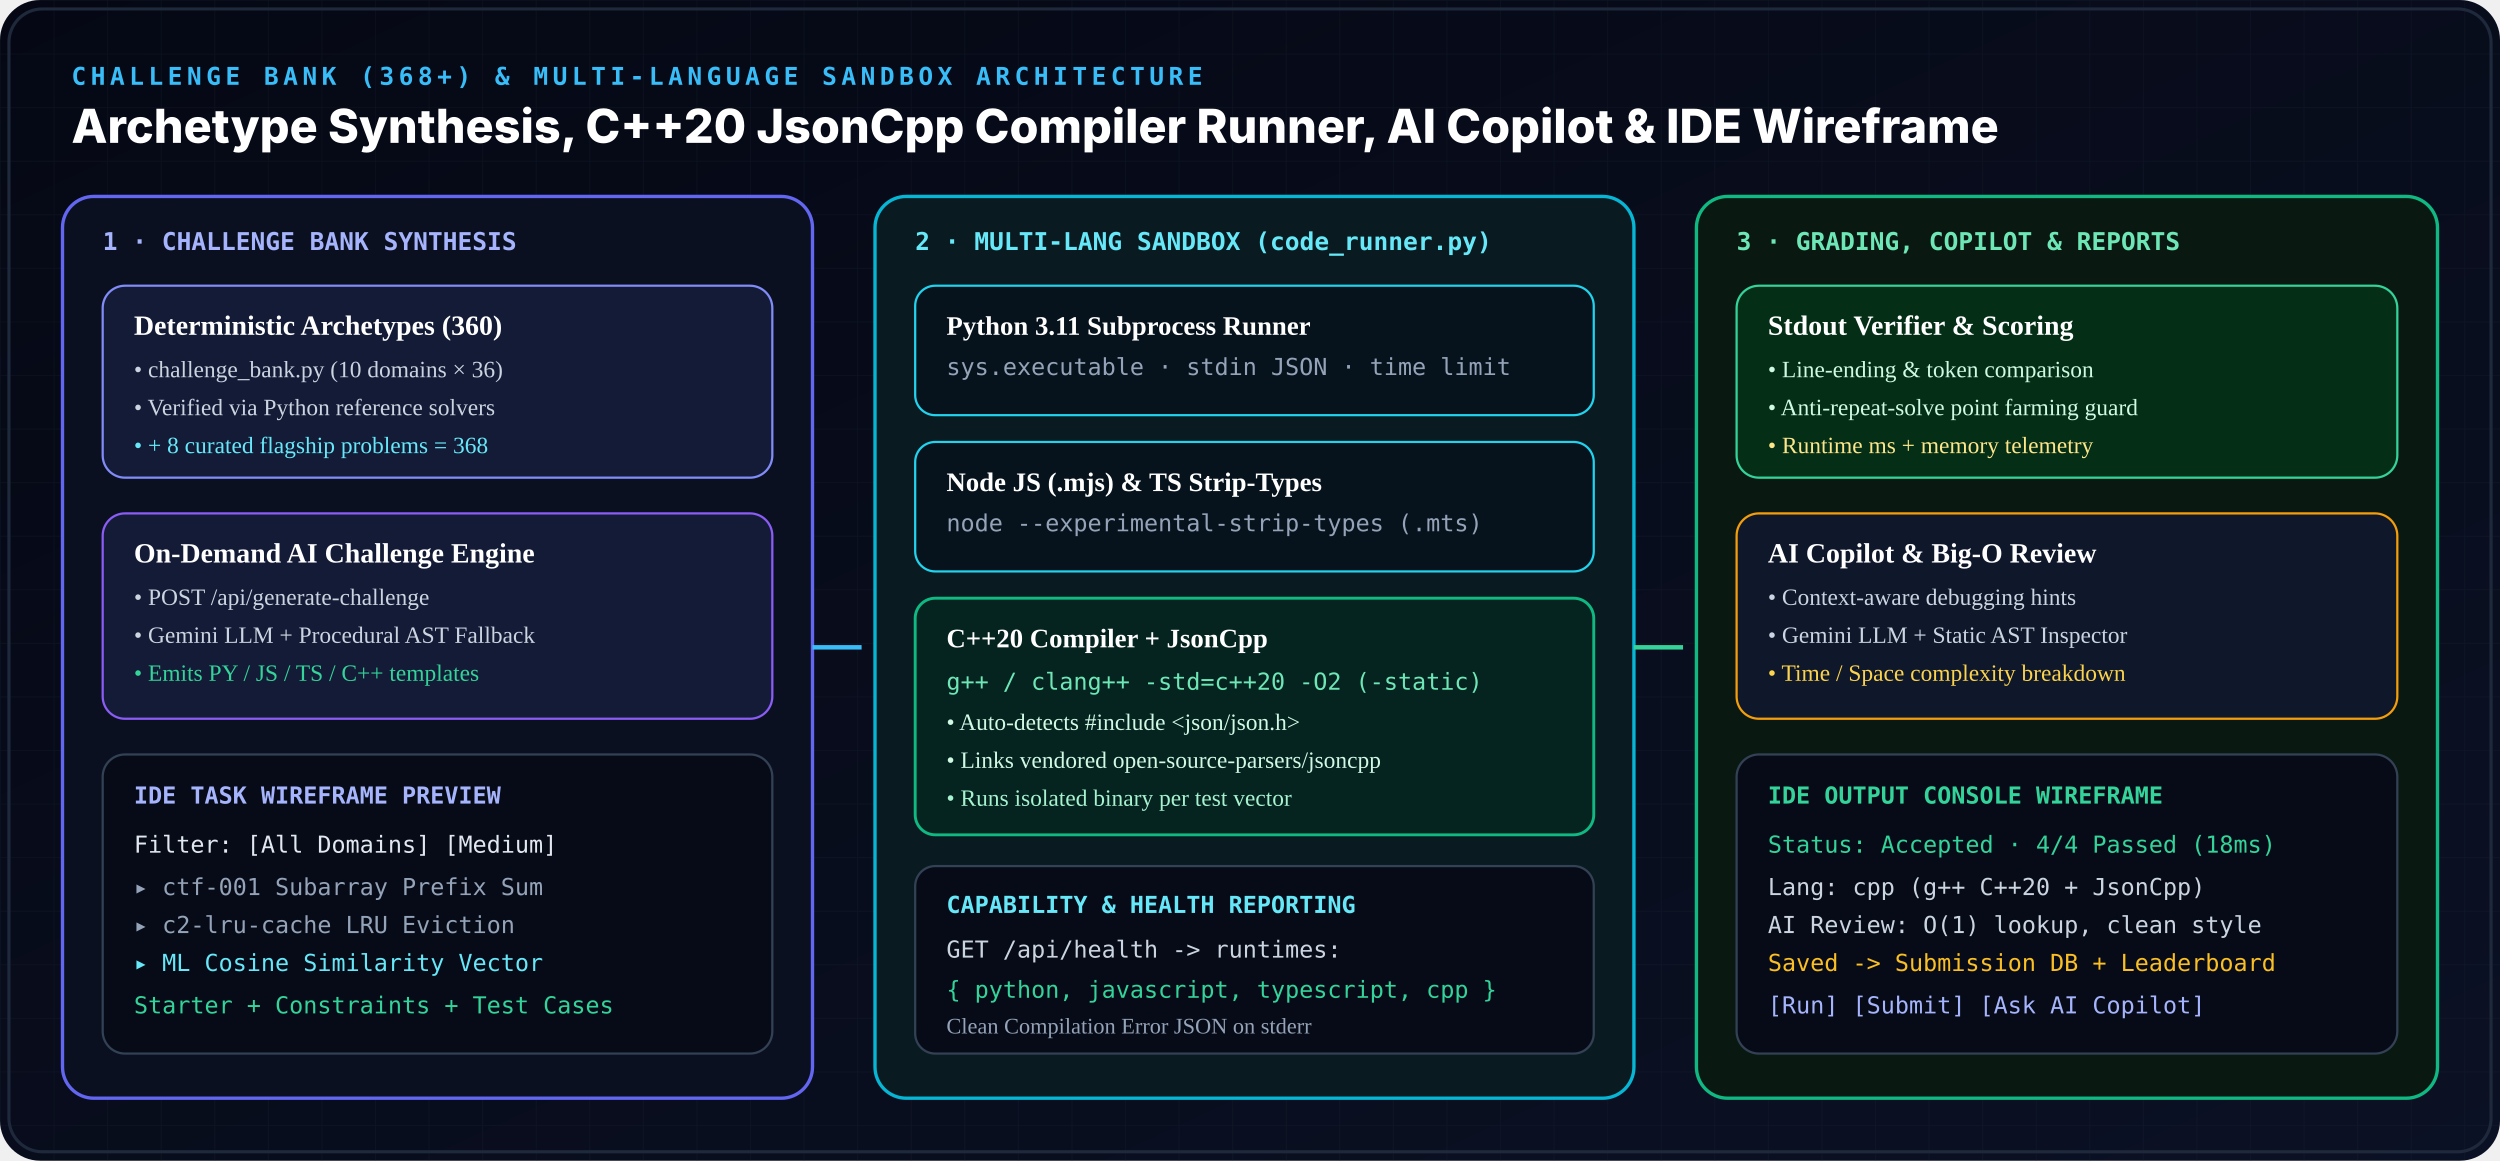
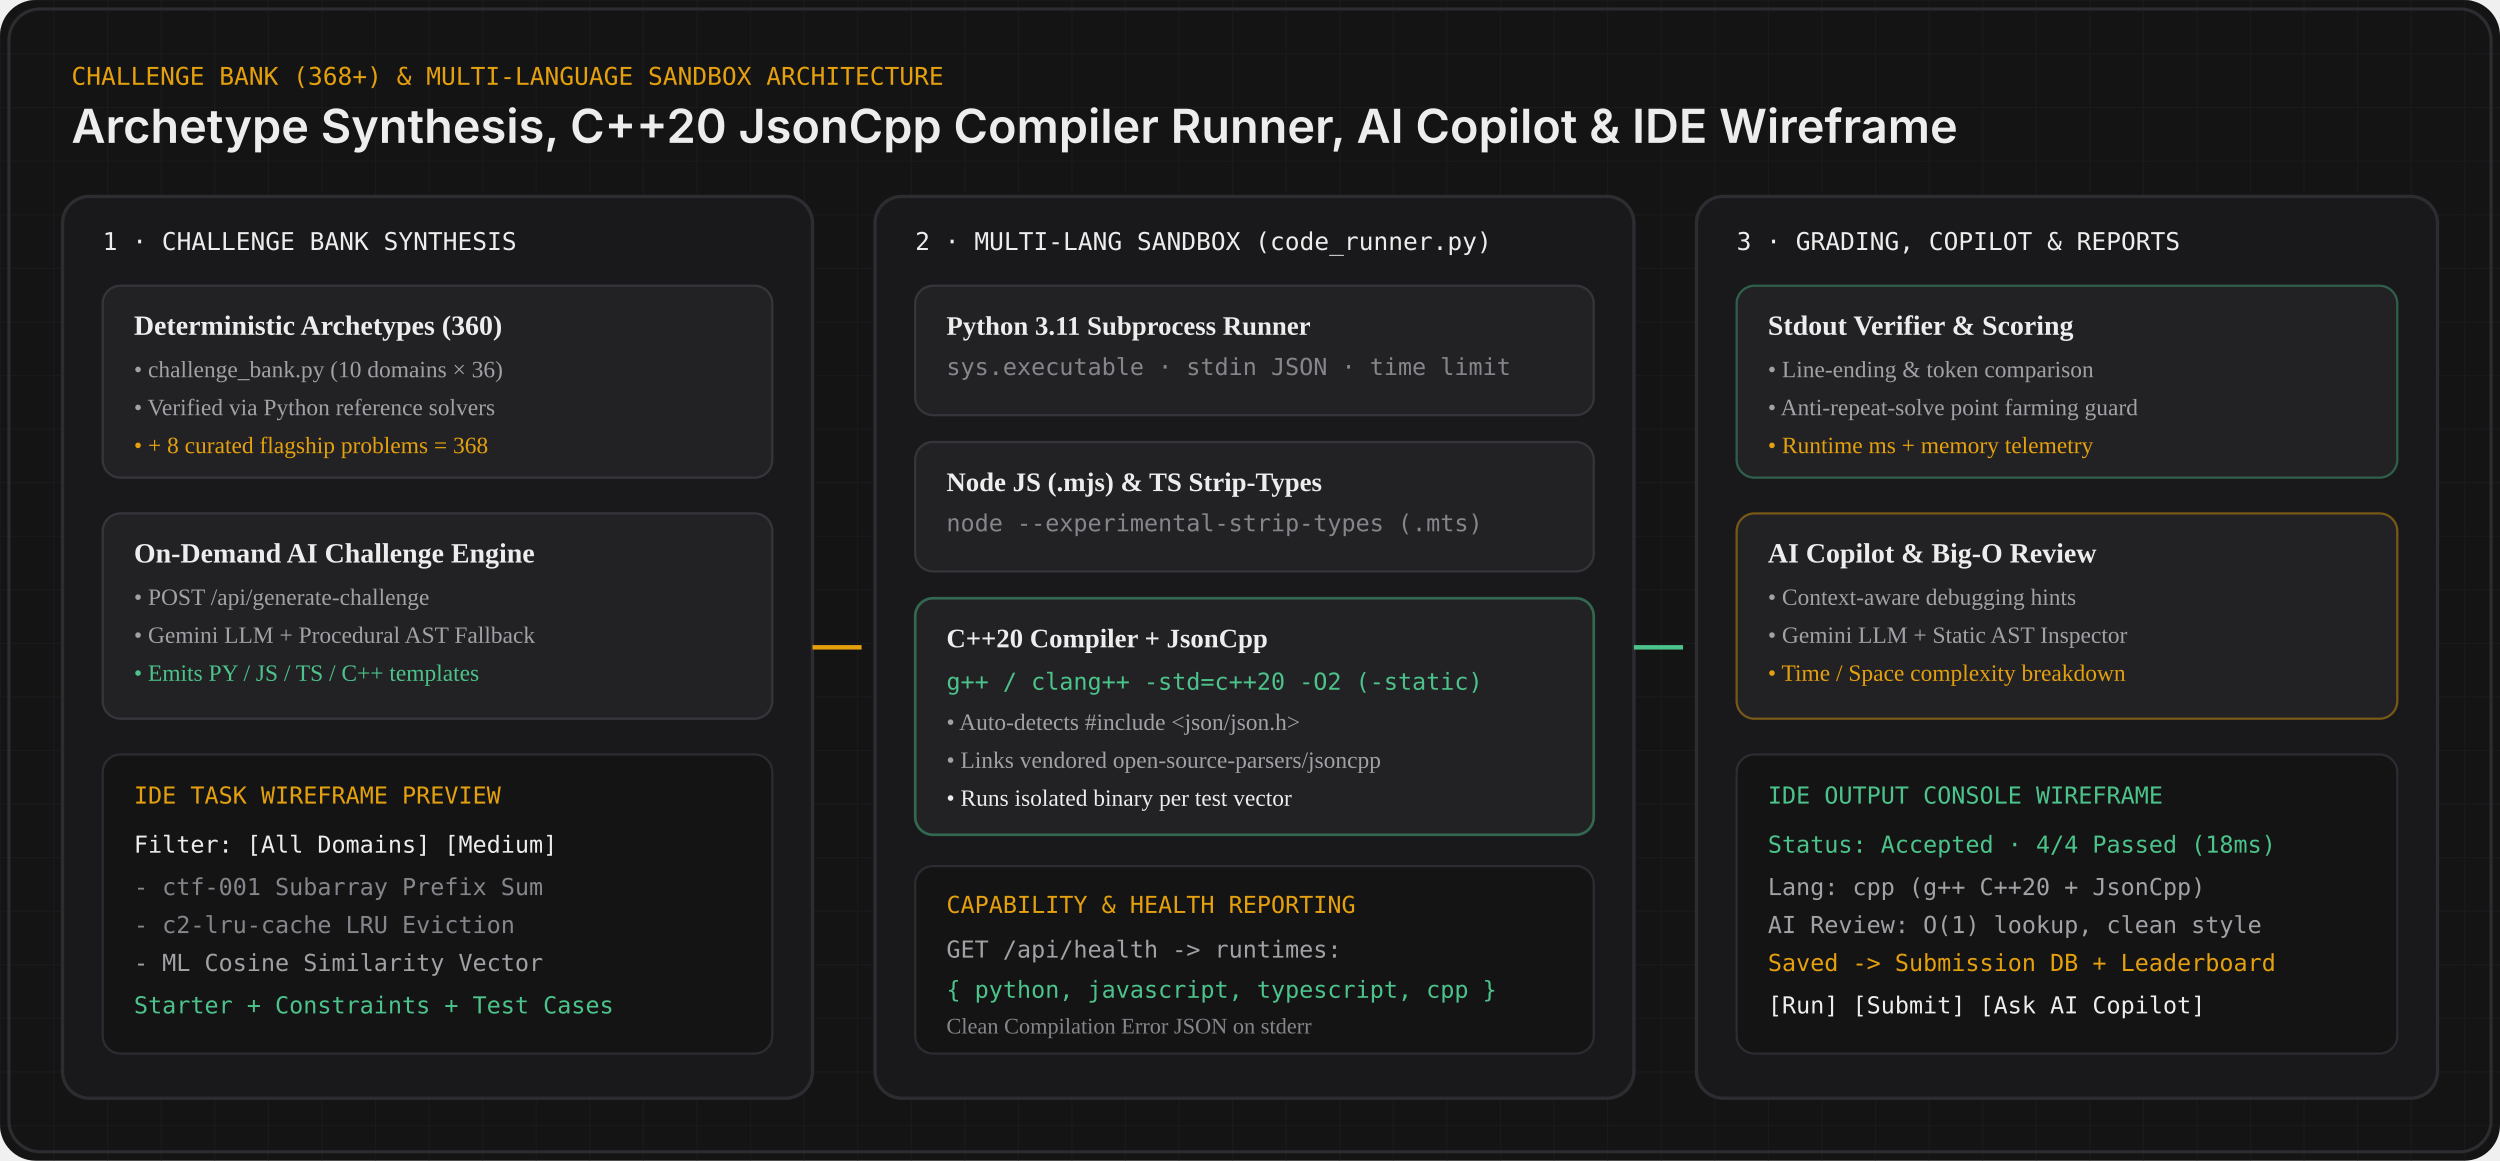
<svg xmlns="http://www.w3.org/2000/svg" width="1120" height="520" viewBox="0 0 1120 520" role="img" aria-label="Challenge Bank Synthesis, Multi-Language Execution Sandbox with C++20 JsonCpp, and IDE Wireframe">
  <defs>
-     <linearGradient id="cbBg" x1="0%" y1="0%" x2="100%" y2="100%">
-       <stop offset="0%" stop-color="#050814" />
-       <stop offset="100%" stop-color="#0B1124" />
-     </linearGradient>
    <pattern id="cbGrid" width="24" height="24" patternUnits="userSpaceOnUse">
-       <path d="M 24 0 L 0 0 0 24" fill="none" stroke="#1E293B" stroke-width="0.5" stroke-opacity="0.35" />
+       <path d="M 24 0 L 0 0 0 24" fill="none" stroke="#222225" stroke-width="0.6" />
    </pattern>
    <marker id="cbArr" viewBox="0 0 10 10" refX="8" refY="5" markerWidth="6" markerHeight="6" orient="auto">
-       <path d="M 0 1 L 10 5 L 0 9 z" fill="#38BDF8" />
+       <path d="M 0 1 L 10 5 L 0 9 z" fill="#e5a00d" />
    </marker>
    <marker id="cbArrG" viewBox="0 0 10 10" refX="8" refY="5" markerWidth="6" markerHeight="6" orient="auto">
-       <path d="M 0 1 L 10 5 L 0 9 z" fill="#34D399" />
+       <path d="M 0 1 L 10 5 L 0 9 z" fill="#4cc38a" />
    </marker>
  </defs>
-   <rect width="1120" height="520" rx="18" fill="url(#cbBg)" />
-   <rect width="1120" height="520" rx="18" fill="url(#cbGrid)" />
-   <rect x="4" y="4" width="1112" height="512" rx="15" fill="none" stroke="#1E293B" stroke-width="1.4" />
-   <text x="32" y="38" fill="#38BDF8" font-family="ui-monospace, monospace" font-size="11" font-weight="700" letter-spacing="2">CHALLENGE BANK (368+) &amp; MULTI-LANGUAGE SANDBOX ARCHITECTURE</text>
-   <text x="32" y="64" fill="#FFFFFF" font-family="-apple-system, BlinkMacSystemFont, 'Segoe UI', sans-serif" font-size="21" font-weight="800">Archetype Synthesis, C++20 JsonCpp Compiler Runner, AI Copilot &amp; IDE Wireframe</text>
-   <rect x="28" y="88" width="336" height="404" rx="14" fill="#0B1020" stroke="#6366F1" stroke-width="1.5" />
-   <text x="46" y="112" fill="#A5B4FC" font-family="ui-monospace, monospace" font-size="11" font-weight="700">1 · CHALLENGE BANK SYNTHESIS</text>
-   <rect x="46" y="128" width="300" height="86" rx="10" fill="#131B36" stroke="#818CF8" stroke-width="1" />
-   <text x="60" y="150" fill="#FFFFFF" font-size="12.5" font-weight="700">Deterministic Archetypes (360)</text>
-   <text x="60" y="169" fill="#CBD5E1" font-size="10.5">• challenge_bank.py (10 domains × 36)</text>
-   <text x="60" y="186" fill="#CBD5E1" font-size="10.5">• Verified via Python reference solvers</text>
-   <text x="60" y="203" fill="#67E8F9" font-size="10.5">• + 8 curated flagship problems = 368</text>
-   <rect x="46" y="230" width="300" height="92" rx="10" fill="#131B36" stroke="#8B5CF6" stroke-width="1" />
-   <text x="60" y="252" fill="#FFFFFF" font-size="12.5" font-weight="700">On-Demand AI Challenge Engine</text>
-   <text x="60" y="271" fill="#CBD5E1" font-size="10.5">• POST /api/generate-challenge</text>
-   <text x="60" y="288" fill="#CBD5E1" font-size="10.5">• Gemini LLM + Procedural AST Fallback</text>
-   <text x="60" y="305" fill="#34D399" font-size="10.5">• Emits PY / JS / TS / C++ templates</text>
-   <rect x="46" y="338" width="300" height="134" rx="10" fill="#060B17" stroke="#334155" stroke-width="1" />
-   <text x="60" y="360" fill="#A5B4FC" font-family="ui-monospace, monospace" font-size="10.5" font-weight="700">IDE TASK WIREFRAME PREVIEW</text>
-   <text x="60" y="382" fill="#E2E8F0" font-family="ui-monospace, monospace" font-size="10.5">Filter: [All Domains] [Medium]</text>
-   <text x="60" y="401" fill="#94A3B8" font-family="ui-monospace, monospace" font-size="10.5">▸ ctf-001 Subarray Prefix Sum</text>
-   <text x="60" y="418" fill="#94A3B8" font-family="ui-monospace, monospace" font-size="10.5">▸ c2-lru-cache LRU Eviction</text>
-   <text x="60" y="435" fill="#67E8F9" font-family="ui-monospace, monospace" font-size="10.5">▸ ML Cosine Similarity Vector</text>
-   <text x="60" y="454" fill="#34D399" font-family="ui-monospace, monospace" font-size="10.5">Starter + Constraints + Test Cases</text>
-   <path d="M 364 290 L 386 290" stroke="#38BDF8" stroke-width="2" markerEnd="url(#cbArr)" />
-   <rect x="392" y="88" width="340" height="404" rx="14" fill="#091B20" stroke="#06B6D4" stroke-width="1.5" />
-   <text x="410" y="112" fill="#67E8F9" font-family="ui-monospace, monospace" font-size="11" font-weight="700">2 · MULTI-LANG SANDBOX (code_runner.py)</text>
-   <rect x="410" y="128" width="304" height="58" rx="9" fill="#06121C" stroke="#22D3EE" stroke-width="1" />
-   <text x="424" y="150" fill="#FFFFFF" font-size="12" font-weight="700">Python 3.11 Subprocess Runner</text>
-   <text x="424" y="168" fill="#94A3B8" font-family="ui-monospace, monospace" font-size="10.5">sys.executable · stdin JSON · time limit</text>
-   <rect x="410" y="198" width="304" height="58" rx="9" fill="#06121C" stroke="#22D3EE" stroke-width="1" />
-   <text x="424" y="220" fill="#FFFFFF" font-size="12" font-weight="700">Node JS (.mjs) &amp; TS Strip-Types</text>
-   <text x="424" y="238" fill="#94A3B8" font-family="ui-monospace, monospace" font-size="10.5">node --experimental-strip-types (.mts)</text>
-   <rect x="410" y="268" width="304" height="106" rx="9" fill="#05231F" stroke="#10B981" stroke-width="1.3" />
-   <text x="424" y="290" fill="#FFFFFF" font-size="12" font-weight="700">C++20 Compiler + JsonCpp</text>
-   <text x="424" y="309" fill="#6EE7B7" font-family="ui-monospace, monospace" font-size="10.5">g++ / clang++ -std=c++20 -O2 (-static)</text>
-   <text x="424" y="327" fill="#D1FAE5" font-size="10.5">• Auto-detects #include &lt;json/json.h&gt;</text>
-   <text x="424" y="344" fill="#D1FAE5" font-size="10.5">• Links vendored open-source-parsers/jsoncpp</text>
-   <text x="424" y="361" fill="#A7F3D0" font-size="10.5">• Runs isolated binary per test vector</text>
-   <rect x="410" y="388" width="304" height="84" rx="9" fill="#060B17" stroke="#334155" stroke-width="1" />
-   <text x="424" y="409" fill="#67E8F9" font-family="ui-monospace, monospace" font-size="10.5" font-weight="700">CAPABILITY &amp; HEALTH REPORTING</text>
-   <text x="424" y="429" fill="#CBD5E1" font-family="ui-monospace, monospace" font-size="10.5">GET /api/health -&gt; runtimes:</text>
-   <text x="424" y="447" fill="#34D399" font-family="ui-monospace, monospace" font-size="10.5">{ python, javascript, typescript, cpp }</text>
-   <text x="424" y="463" fill="#94A3B8" font-size="10">Clean Compilation Error JSON on stderr</text>
-   <path d="M 732 290 L 754 290" stroke="#34D399" stroke-width="2" markerEnd="url(#cbArrG)" />
-   <rect x="760" y="88" width="332" height="404" rx="14" fill="#0A1812" stroke="#10B981" stroke-width="1.5" />
-   <text x="778" y="112" fill="#6EE7B7" font-family="ui-monospace, monospace" font-size="11" font-weight="700">3 · GRADING, COPILOT &amp; REPORTS</text>
-   <rect x="778" y="128" width="296" height="86" rx="10" fill="#052E16" stroke="#34D399" stroke-width="1" />
-   <text x="792" y="150" fill="#FFFFFF" font-size="12.5" font-weight="700">Stdout Verifier &amp; Scoring</text>
-   <text x="792" y="169" fill="#D1FAE5" font-size="10.5">• Line-ending &amp; token comparison</text>
-   <text x="792" y="186" fill="#D1FAE5" font-size="10.5">• Anti-repeat-solve point farming guard</text>
-   <text x="792" y="203" fill="#FDE68A" font-size="10.5">• Runtime ms + memory telemetry</text>
-   <rect x="778" y="230" width="296" height="92" rx="10" fill="#0F172A" stroke="#F59E0B" stroke-width="1" />
-   <text x="792" y="252" fill="#FFFFFF" font-size="12.5" font-weight="700">AI Copilot &amp; Big-O Review</text>
-   <text x="792" y="271" fill="#CBD5E1" font-size="10.5">• Context-aware debugging hints</text>
-   <text x="792" y="288" fill="#CBD5E1" font-size="10.5">• Gemini LLM + Static AST Inspector</text>
-   <text x="792" y="305" fill="#FCD34D" font-size="10.5">• Time / Space complexity breakdown</text>
-   <rect x="778" y="338" width="296" height="134" rx="10" fill="#060B17" stroke="#334155" stroke-width="1" />
-   <text x="792" y="360" fill="#34D399" font-family="ui-monospace, monospace" font-size="10.5" font-weight="700">IDE OUTPUT CONSOLE WIREFRAME</text>
-   <text x="792" y="382" fill="#34D399" font-family="ui-monospace, monospace" font-size="10.5">Status: Accepted · 4/4 Passed (18ms)</text>
-   <text x="792" y="401" fill="#CBD5E1" font-family="ui-monospace, monospace" font-size="10.5">Lang: cpp (g++ C++20 + JsonCpp)</text>
-   <text x="792" y="418" fill="#CBD5E1" font-family="ui-monospace, monospace" font-size="10.5">AI Review: O(1) lookup, clean style</text>
-   <text x="792" y="435" fill="#FBBF24" font-family="ui-monospace, monospace" font-size="10.5">Saved -&gt; Submission DB + Leaderboard</text>
-   <text x="792" y="454" fill="#A5B4FC" font-family="ui-monospace, monospace" font-size="10.5">[Run] [Submit] [Ask AI Copilot]</text>
+   <rect width="1120" height="520" rx="16" fill="#141415" />
+   <rect width="1120" height="520" rx="16" fill="url(#cbGrid)" opacity="0.65" />
+   <rect x="4" y="4" width="1112" height="512" rx="14" fill="none" stroke="#2c2c31" stroke-width="1.4" />
+   <text x="32" y="38" fill="#e5a00d" font-family="ui-monospace, monospace" font-size="11" font-weight="500">CHALLENGE BANK (368+) &amp; MULTI-LANGUAGE SANDBOX ARCHITECTURE</text>
+   <text x="32" y="64" fill="#ededed" font-family="system-ui, -apple-system, BlinkMacSystemFont, 'Segoe UI', sans-serif" font-size="21" font-weight="600">Archetype Synthesis, C++20 JsonCpp Compiler Runner, AI Copilot &amp; IDE Wireframe</text>
+   <rect x="28" y="88" width="336" height="404" rx="12" fill="#19191b" stroke="#2c2c31" stroke-width="1.5" />
+   <text x="46" y="112" fill="#ededed" font-family="ui-monospace, monospace" font-size="11" font-weight="500">1 · CHALLENGE BANK SYNTHESIS</text>
+   <rect x="46" y="128" width="300" height="86" rx="8" fill="#222225" stroke="#35353b" stroke-width="1" />
+   <text x="60" y="150" fill="#ededed" font-size="12.5" font-weight="600">Deterministic Archetypes (360)</text>
+   <text x="60" y="169" fill="#a1a1a6" font-size="10.5">• challenge_bank.py (10 domains × 36)</text>
+   <text x="60" y="186" fill="#a1a1a6" font-size="10.5">• Verified via Python reference solvers</text>
+   <text x="60" y="203" fill="#e5a00d" font-size="10.5">• + 8 curated flagship problems = 368</text>
+   <rect x="46" y="230" width="300" height="92" rx="8" fill="#222225" stroke="#35353b" stroke-width="1" />
+   <text x="60" y="252" fill="#ededed" font-size="12.5" font-weight="600">On-Demand AI Challenge Engine</text>
+   <text x="60" y="271" fill="#a1a1a6" font-size="10.5">• POST /api/generate-challenge</text>
+   <text x="60" y="288" fill="#a1a1a6" font-size="10.5">• Gemini LLM + Procedural AST Fallback</text>
+   <text x="60" y="305" fill="#4cc38a" font-size="10.5">• Emits PY / JS / TS / C++ templates</text>
+   <rect x="46" y="338" width="300" height="134" rx="8" fill="#141415" stroke="#2c2c31" stroke-width="1" />
+   <text x="60" y="360" fill="#e5a00d" font-family="ui-monospace, monospace" font-size="10.5" font-weight="500">IDE TASK WIREFRAME PREVIEW</text>
+   <text x="60" y="382" fill="#ededed" font-family="ui-monospace, monospace" font-size="10.5">Filter: [All Domains] [Medium]</text>
+   <text x="60" y="401" fill="#85858b" font-family="ui-monospace, monospace" font-size="10.5">- ctf-001 Subarray Prefix Sum</text>
+   <text x="60" y="418" fill="#85858b" font-family="ui-monospace, monospace" font-size="10.5">- c2-lru-cache LRU Eviction</text>
+   <text x="60" y="435" fill="#a1a1a6" font-family="ui-monospace, monospace" font-size="10.5">- ML Cosine Similarity Vector</text>
+   <text x="60" y="454" fill="#4cc38a" font-family="ui-monospace, monospace" font-size="10.5">Starter + Constraints + Test Cases</text>
+   <path d="M 364 290 L 386 290" stroke="#e5a00d" stroke-width="2" markerEnd="url(#cbArr)" />
+   <rect x="392" y="88" width="340" height="404" rx="12" fill="#19191b" stroke="#2c2c31" stroke-width="1.5" />
+   <text x="410" y="112" fill="#ededed" font-family="ui-monospace, monospace" font-size="11" font-weight="500">2 · MULTI-LANG SANDBOX (code_runner.py)</text>
+   <rect x="410" y="128" width="304" height="58" rx="8" fill="#222225" stroke="#35353b" stroke-width="1" />
+   <text x="424" y="150" fill="#ededed" font-size="12" font-weight="600">Python 3.11 Subprocess Runner</text>
+   <text x="424" y="168" fill="#85858b" font-family="ui-monospace, monospace" font-size="10.5">sys.executable · stdin JSON · time limit</text>
+   <rect x="410" y="198" width="304" height="58" rx="8" fill="#222225" stroke="#35353b" stroke-width="1" />
+   <text x="424" y="220" fill="#ededed" font-size="12" font-weight="600">Node JS (.mjs) &amp; TS Strip-Types</text>
+   <text x="424" y="238" fill="#85858b" font-family="ui-monospace, monospace" font-size="10.5">node --experimental-strip-types (.mts)</text>
+   <rect x="410" y="268" width="304" height="106" rx="8" fill="#222225" stroke="#4cc38a" stroke-opacity="0.45" stroke-width="1.2" />
+   <text x="424" y="290" fill="#ededed" font-size="12" font-weight="600">C++20 Compiler + JsonCpp</text>
+   <text x="424" y="309" fill="#4cc38a" font-family="ui-monospace, monospace" font-size="10.5">g++ / clang++ -std=c++20 -O2 (-static)</text>
+   <text x="424" y="327" fill="#a1a1a6" font-size="10.5">• Auto-detects #include &lt;json/json.h&gt;</text>
+   <text x="424" y="344" fill="#a1a1a6" font-size="10.5">• Links vendored open-source-parsers/jsoncpp</text>
+   <text x="424" y="361" fill="#ededed" font-size="10.5">• Runs isolated binary per test vector</text>
+   <rect x="410" y="388" width="304" height="84" rx="8" fill="#141415" stroke="#2c2c31" stroke-width="1" />
+   <text x="424" y="409" fill="#e5a00d" font-family="ui-monospace, monospace" font-size="10.5" font-weight="500">CAPABILITY &amp; HEALTH REPORTING</text>
+   <text x="424" y="429" fill="#a1a1a6" font-family="ui-monospace, monospace" font-size="10.5">GET /api/health -&gt; runtimes:</text>
+   <text x="424" y="447" fill="#4cc38a" font-family="ui-monospace, monospace" font-size="10.5">{ python, javascript, typescript, cpp }</text>
+   <text x="424" y="463" fill="#85858b" font-size="10">Clean Compilation Error JSON on stderr</text>
+   <path d="M 732 290 L 754 290" stroke="#4cc38a" stroke-width="2" markerEnd="url(#cbArrG)" />
+   <rect x="760" y="88" width="332" height="404" rx="12" fill="#19191b" stroke="#2c2c31" stroke-width="1.5" />
+   <text x="778" y="112" fill="#ededed" font-family="ui-monospace, monospace" font-size="11" font-weight="500">3 · GRADING, COPILOT &amp; REPORTS</text>
+   <rect x="778" y="128" width="296" height="86" rx="8" fill="#222225" stroke="#4cc38a" stroke-opacity="0.4" stroke-width="1" />
+   <text x="792" y="150" fill="#ededed" font-size="12.5" font-weight="600">Stdout Verifier &amp; Scoring</text>
+   <text x="792" y="169" fill="#a1a1a6" font-size="10.5">• Line-ending &amp; token comparison</text>
+   <text x="792" y="186" fill="#a1a1a6" font-size="10.5">• Anti-repeat-solve point farming guard</text>
+   <text x="792" y="203" fill="#e5a00d" font-size="10.5">• Runtime ms + memory telemetry</text>
+   <rect x="778" y="230" width="296" height="92" rx="8" fill="#222225" stroke="#e5a00d" stroke-opacity="0.45" stroke-width="1" />
+   <text x="792" y="252" fill="#ededed" font-size="12.5" font-weight="600">AI Copilot &amp; Big-O Review</text>
+   <text x="792" y="271" fill="#a1a1a6" font-size="10.5">• Context-aware debugging hints</text>
+   <text x="792" y="288" fill="#a1a1a6" font-size="10.5">• Gemini LLM + Static AST Inspector</text>
+   <text x="792" y="305" fill="#e5a00d" font-size="10.5">• Time / Space complexity breakdown</text>
+   <rect x="778" y="338" width="296" height="134" rx="8" fill="#141415" stroke="#2c2c31" stroke-width="1" />
+   <text x="792" y="360" fill="#4cc38a" font-family="ui-monospace, monospace" font-size="10.5" font-weight="500">IDE OUTPUT CONSOLE WIREFRAME</text>
+   <text x="792" y="382" fill="#4cc38a" font-family="ui-monospace, monospace" font-size="10.5">Status: Accepted · 4/4 Passed (18ms)</text>
+   <text x="792" y="401" fill="#a1a1a6" font-family="ui-monospace, monospace" font-size="10.5">Lang: cpp (g++ C++20 + JsonCpp)</text>
+   <text x="792" y="418" fill="#a1a1a6" font-family="ui-monospace, monospace" font-size="10.5">AI Review: O(1) lookup, clean style</text>
+   <text x="792" y="435" fill="#e5a00d" font-family="ui-monospace, monospace" font-size="10.5">Saved -&gt; Submission DB + Leaderboard</text>
+   <text x="792" y="454" fill="#ededed" font-family="ui-monospace, monospace" font-size="10.5">[Run] [Submit] [Ask AI Copilot]</text>
</svg>
